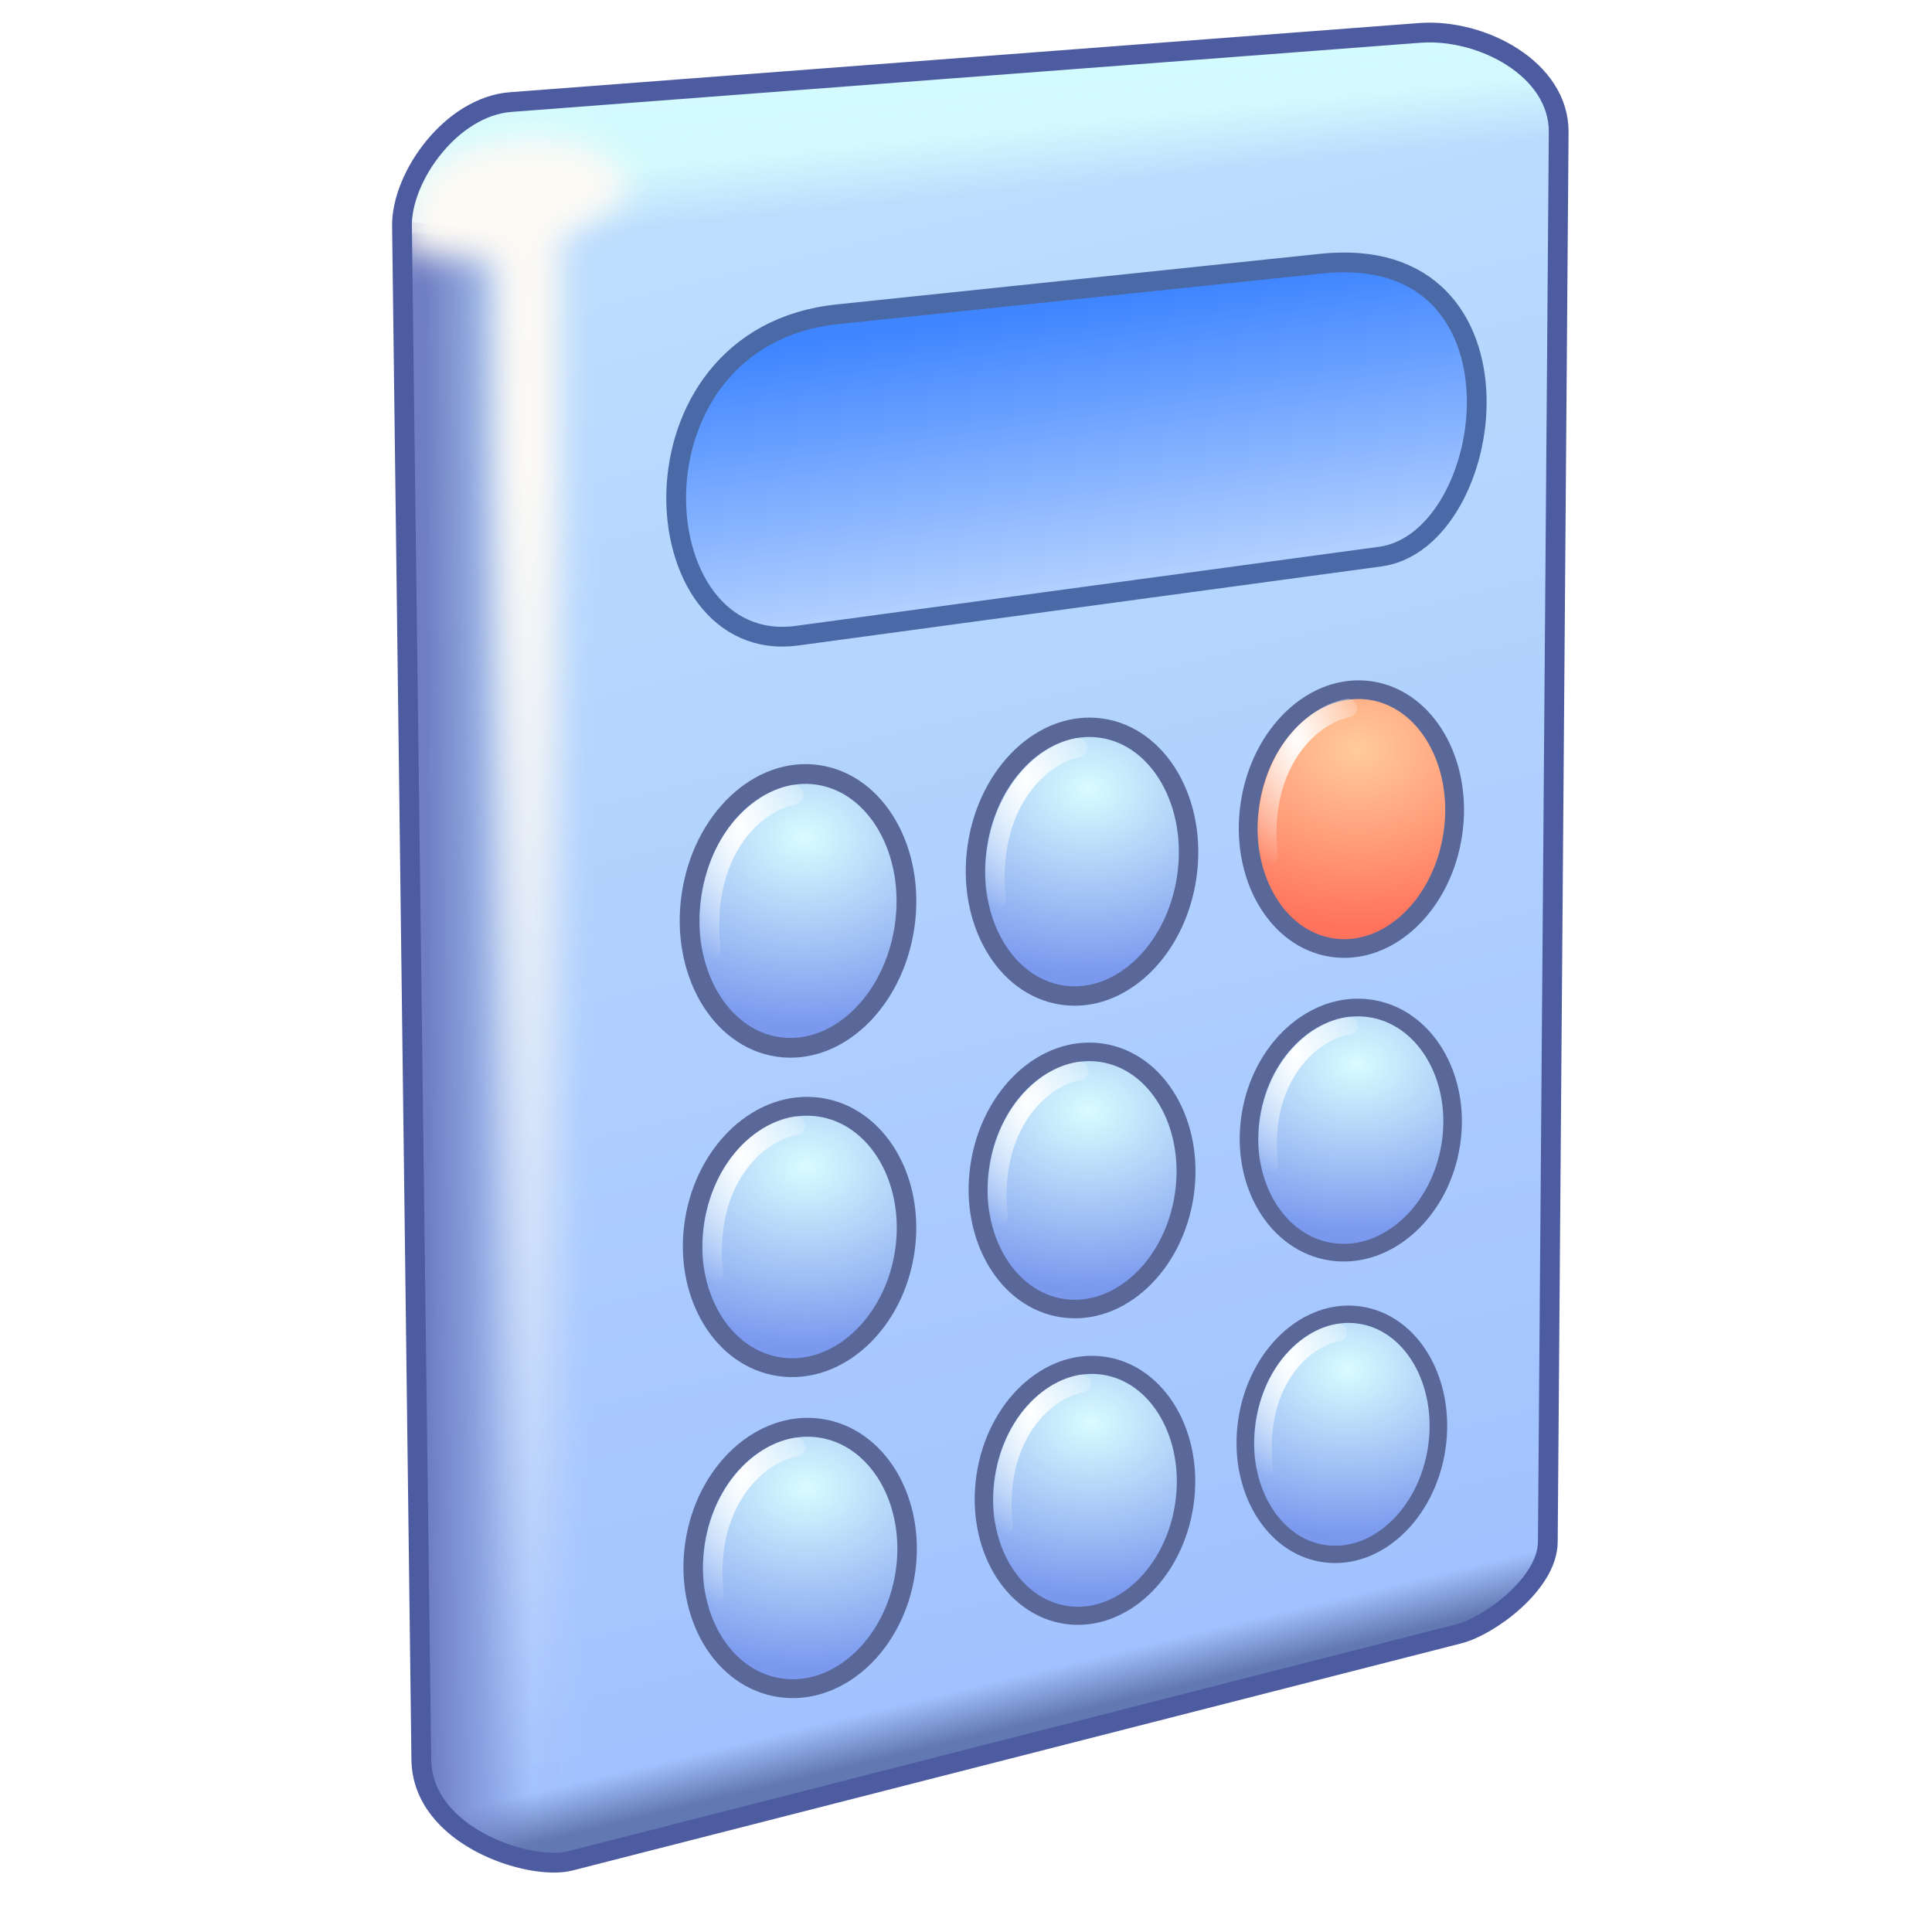
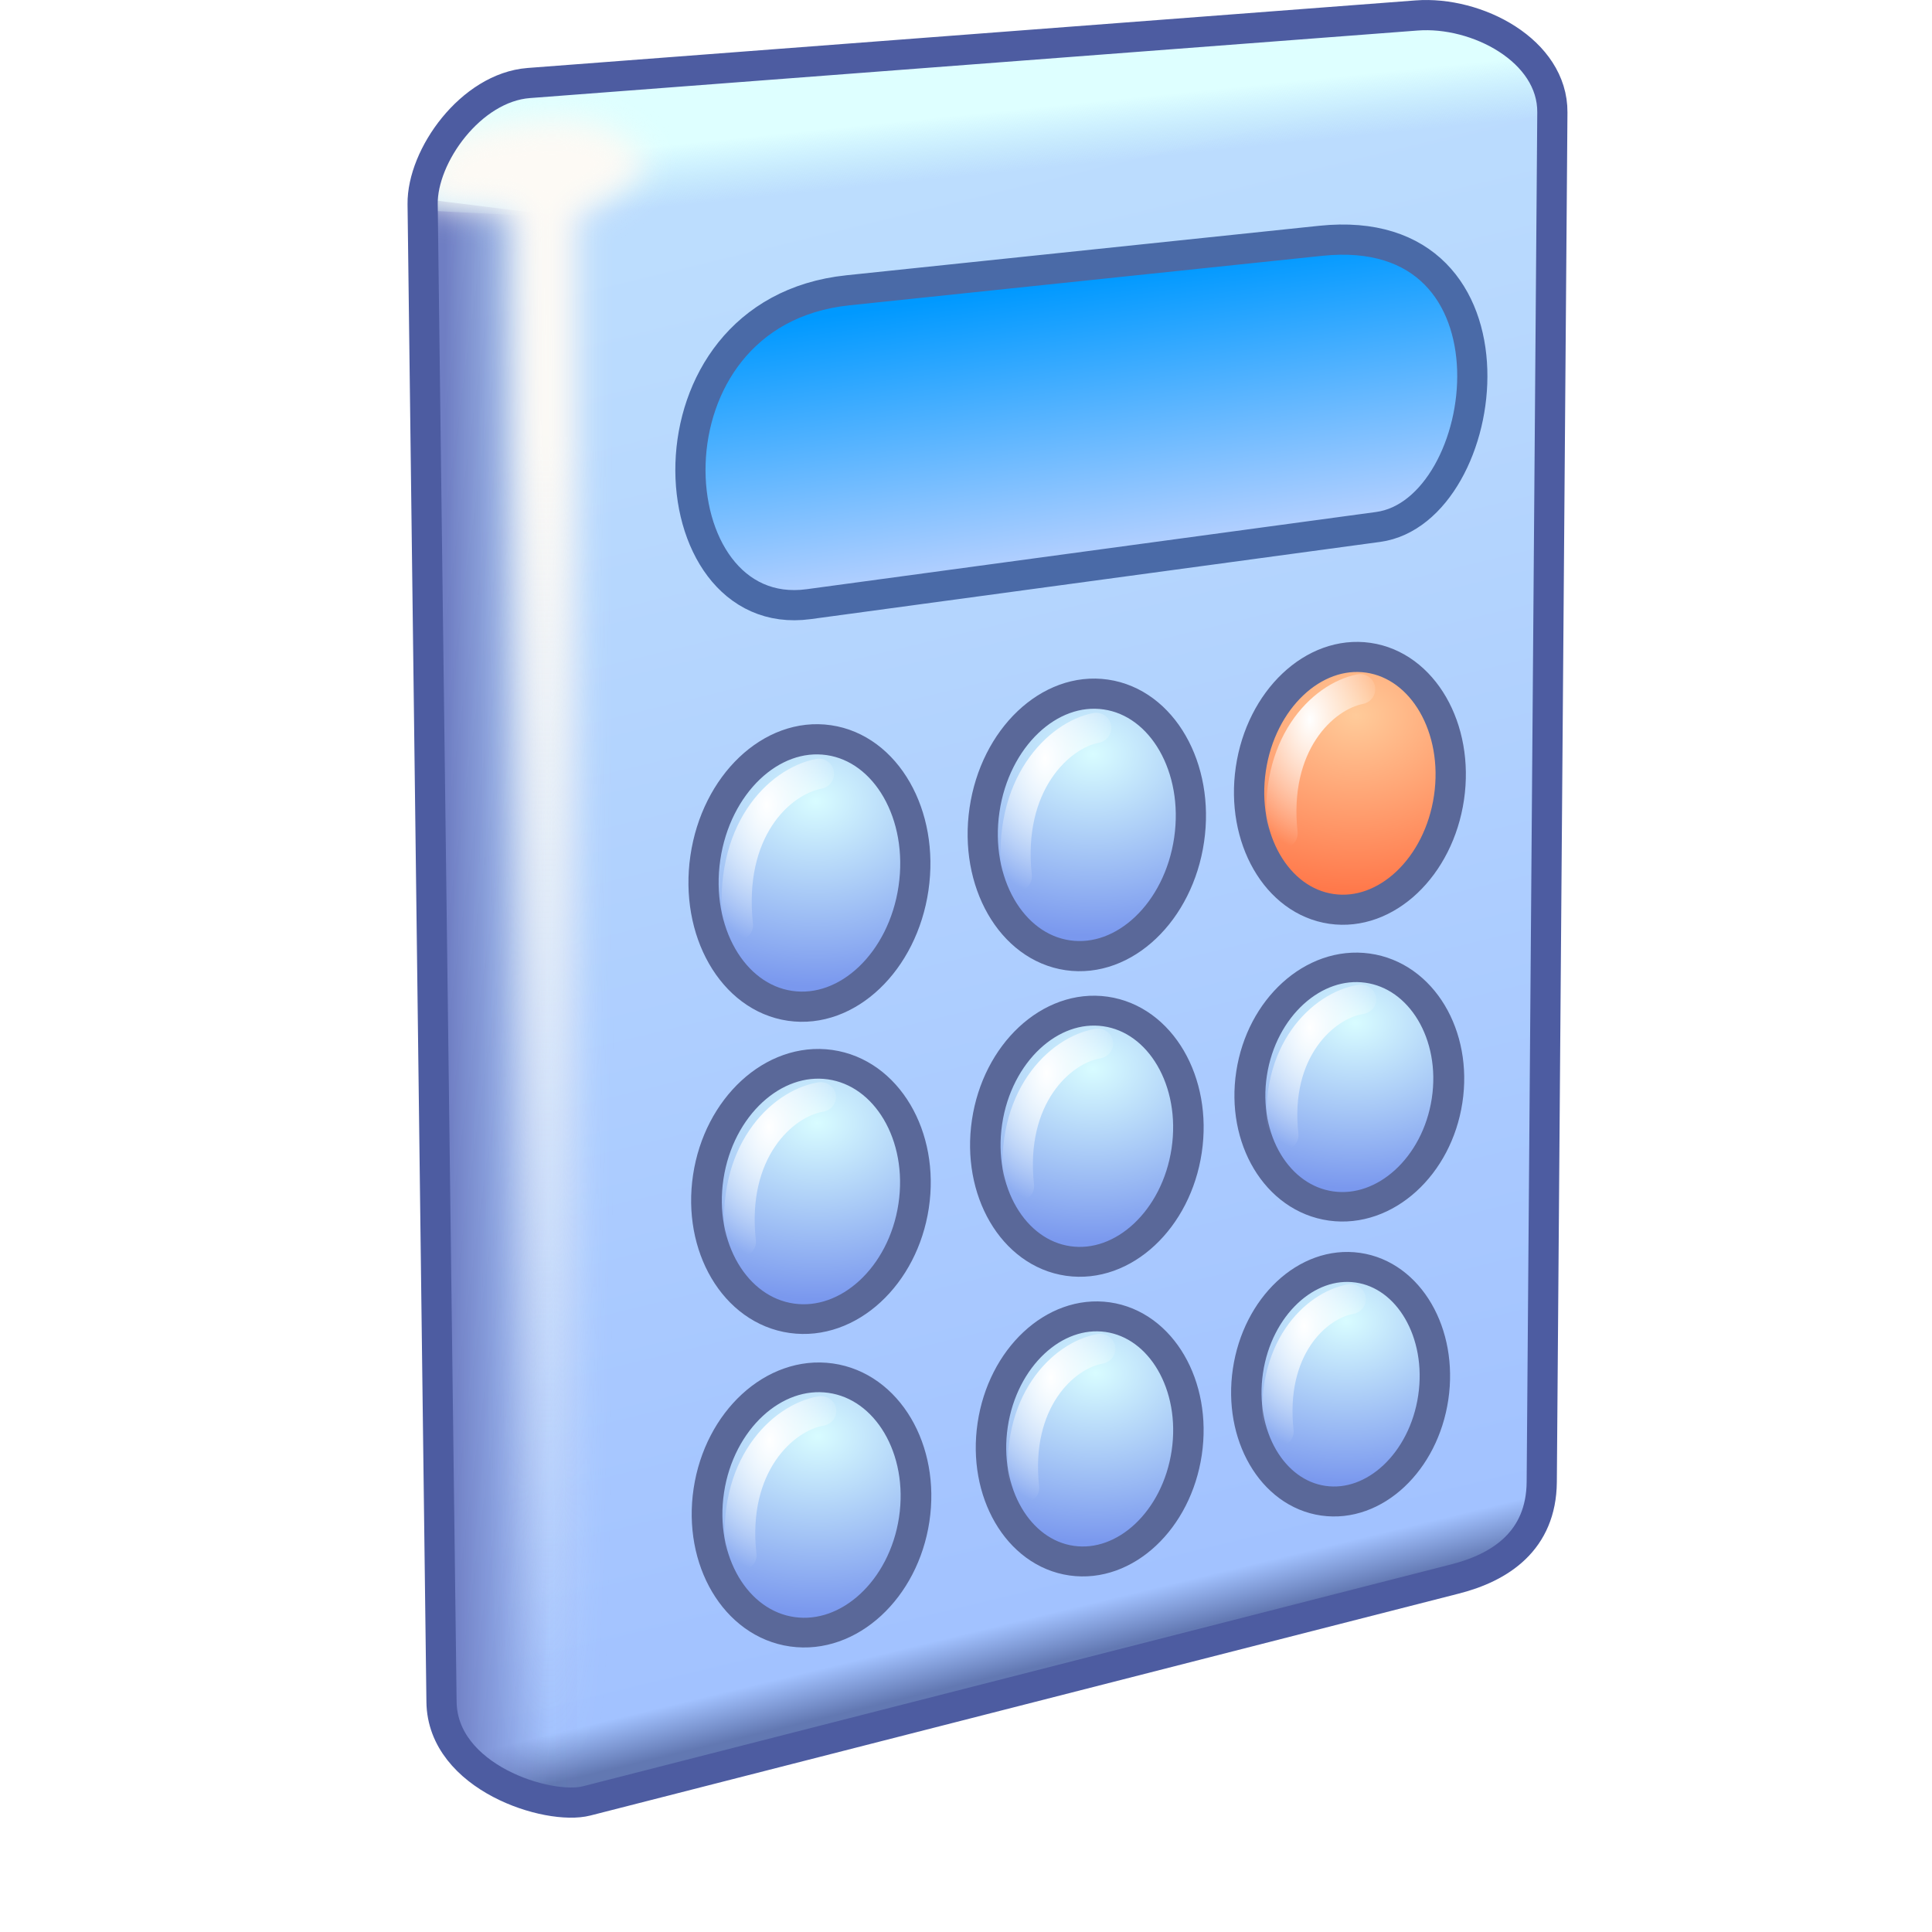
- <svg xmlns="http://www.w3.org/2000/svg" xmlns:xlink="http://www.w3.org/1999/xlink" width="256" height="256" viewBox="0 0 256 256" version="1.1" id="svg8">
+ <svg xmlns="http://www.w3.org/2000/svg" xmlns:xlink="http://www.w3.org/1999/xlink" width="48" height="48" viewBox="0 0 48 48" version="1.1" id="svg8" xml:space="preserve">
  <defs id="defs2">
    <linearGradient id="linearGradient277834">
      <stop style="stop-color:#ffcb9a;stop-opacity:1" offset="0" id="stop277830" />
-       <stop style="stop-color:#ff725b;stop-opacity:1" offset="1" id="stop277832" />
+       <stop style="stop-color:#ff794b;stop-opacity:1" offset="1" id="stop277832" />
    </linearGradient>
    <linearGradient id="linearGradient269668">
      <stop style="stop-color:#ffffff;stop-opacity:1;" offset="0" id="stop269664" />
      <stop style="stop-color:#ffffff;stop-opacity:0;" offset="1" id="stop269666" />
    </linearGradient>
    <linearGradient id="linearGradient193426">
      <stop style="stop-color:#d8fcff;stop-opacity:1" offset="0" id="stop193422" />
      <stop style="stop-color:#7a98ee;stop-opacity:1" offset="1" id="stop193424" />
    </linearGradient>
    <linearGradient id="linearGradient155835">
      <stop style="stop-color:#fdfaf5;stop-opacity:1" offset="0" id="stop155831" />
      <stop style="stop-color:#fdfaf5;stop-opacity:0" offset="1" id="stop155833" />
    </linearGradient>
    <linearGradient id="linearGradient103582">
      <stop style="stop-color:#6f7ec3;stop-opacity:1" offset="0" id="stop103578" />
      <stop style="stop-color:#6f7ec3;stop-opacity:0.01" offset="0.847" id="stop129586" />
      <stop style="stop-color:#6f7ec3;stop-opacity:0.024" offset="1" id="stop103580" />
    </linearGradient>
    <linearGradient id="linearGradient80614">
-       <stop style="stop-color:#d3fbfd;stop-opacity:1" offset="0" id="stop80610" />
-       <stop style="stop-color:#d3fbfd;stop-opacity:0.964" offset="0.509" id="stop103178" />
+       <stop style="stop-color:#deffff;stop-opacity:1" offset="0" id="stop80610" />
+       <stop style="stop-color:#deffff;stop-opacity:1" offset="0.509" id="stop103178" />
      <stop style="stop-color:#d3fbfd;stop-opacity:0" offset="1" id="stop80612" />
    </linearGradient>
    <linearGradient id="linearGradient52325">
-       <stop style="stop-color:#3f85ff;stop-opacity:1" offset="0" id="stop52321" />
+       <stop style="stop-color:#0099ff;stop-opacity:1" offset="0" id="stop52321" />
      <stop style="stop-color:#b1cfff;stop-opacity:1" offset="1" id="stop52323" />
    </linearGradient>
    <linearGradient id="linearGradient3779">
      <stop style="stop-color:#6278b2;stop-opacity:1" offset="0" id="stop3775" />
      <stop style="stop-color:#a2c2ff;stop-opacity:1" offset="0.033" id="stop4112" />
      <stop style="stop-color:#bcddfe;stop-opacity:1" offset="1" id="stop3777" />
    </linearGradient>
    <linearGradient xlink:href="#linearGradient3779" id="linearGradient3781" x1="-124.432" y1="162" x2="-142.357" y2="88.062" gradientUnits="userSpaceOnUse" />
    <linearGradient xlink:href="#linearGradient52325" id="linearGradient52327" x1="-126.88" y1="91.042" x2="-124.915" y2="104.961" gradientUnits="userSpaceOnUse" />
    <linearGradient xlink:href="#linearGradient80614" id="linearGradient80616" x1="-123.448" y1="78.102" x2="-122.786" y2="84.57" gradientUnits="userSpaceOnUse" />
    <linearGradient xlink:href="#linearGradient103582" id="linearGradient103584" x1="-157.14" y1="128.547" x2="-151.007" y2="128.524" gradientUnits="userSpaceOnUse" />
    <linearGradient xlink:href="#linearGradient155835" id="linearGradient155837" x1="-151.759" y1="99.126" x2="-151.759" y2="167.75" gradientUnits="userSpaceOnUse" />
    <filter style="color-interpolation-filters:sRGB" id="filter175042" x="-0.167" y="-0.022" width="1.334" height="1.045">
      <feGaussianBlur stdDeviation="0.813" id="feGaussianBlur175044" />
    </filter>
    <radialGradient xlink:href="#linearGradient193426" id="radialGradient193428" cx="-119.617" cy="137.166" fx="-119.617" fy="137.166" r="5.95" gradientTransform="matrix(0.2325932,1.592938,-1.99592,0.2914347,181.9786,286.9791)" gradientUnits="userSpaceOnUse" />
-     <radialGradient xlink:href="#linearGradient269668" id="radialGradient269670" cx="-141.539" cy="118.288" fx="-141.539" fy="118.288" r="2.598" gradientTransform="matrix(1.596867,0,0,2.776442,84.70677,-211.2741)" gradientUnits="userSpaceOnUse" />
+     <radialGradient xlink:href="#linearGradient269668" id="radialGradient269670" cx="-141.539" cy="118.288" fx="-141.539" fy="118.288" r="2.598" gradientTransform="matrix(1.596867,0,0,2.776442,85.41901,-210.5338)" gradientUnits="userSpaceOnUse" />
    <radialGradient xlink:href="#linearGradient193426" id="radialGradient193428-3" cx="-119.617" cy="137.166" fx="-119.617" fy="137.166" r="5.95" gradientTransform="matrix(0.2325932,1.592938,-1.99592,0.2914347,181.9786,286.9791)" gradientUnits="userSpaceOnUse" />
-     <radialGradient xlink:href="#linearGradient269668" id="radialGradient269670-5" cx="-141.539" cy="118.288" fx="-141.539" fy="118.288" r="2.598" gradientTransform="matrix(1.596867,0,0,2.776442,84.70677,-211.2741)" gradientUnits="userSpaceOnUse" />
+     <radialGradient xlink:href="#linearGradient269668" id="radialGradient269670-5" cx="-141.539" cy="118.288" fx="-141.539" fy="118.288" r="2.598" gradientTransform="matrix(1.596867,0,0,2.776442,85.4314,-210.5198)" gradientUnits="userSpaceOnUse" />
    <radialGradient xlink:href="#linearGradient193426" id="radialGradient193428-3-5" cx="-119.617" cy="137.166" fx="-119.617" fy="137.166" r="5.95" gradientTransform="matrix(0.2325932,1.592938,-1.99592,0.2914347,181.9786,286.9791)" gradientUnits="userSpaceOnUse" />
-     <radialGradient xlink:href="#linearGradient269668" id="radialGradient269670-5-37" cx="-141.539" cy="118.288" fx="-141.539" fy="118.288" r="2.598" gradientTransform="matrix(1.596867,0,0,2.776442,84.70677,-211.2741)" gradientUnits="userSpaceOnUse" />
+     <radialGradient xlink:href="#linearGradient269668" id="radialGradient269670-5-37" cx="-141.539" cy="118.288" fx="-141.539" fy="118.288" r="2.598" gradientTransform="matrix(1.596867,0,0,2.776442,85.42875,-210.4986)" gradientUnits="userSpaceOnUse" />
    <radialGradient xlink:href="#linearGradient193426" id="radialGradient193428-3-5-7" cx="-119.617" cy="137.166" fx="-119.617" fy="137.166" r="5.95" gradientTransform="matrix(0.2325932,1.592938,-1.99592,0.2914347,181.9786,286.9791)" gradientUnits="userSpaceOnUse" />
-     <radialGradient xlink:href="#linearGradient269668" id="radialGradient269670-5-37-3" cx="-141.539" cy="118.288" fx="-141.539" fy="118.288" r="2.598" gradientTransform="matrix(1.596867,0,0,2.776442,84.70677,-211.2741)" gradientUnits="userSpaceOnUse" />
+     <radialGradient xlink:href="#linearGradient269668" id="radialGradient269670-5-37-3" cx="-141.539" cy="118.288" fx="-141.539" fy="118.288" r="2.598" gradientTransform="matrix(1.596867,0,0,2.776442,85.44953,-210.4859)" gradientUnits="userSpaceOnUse" />
    <radialGradient xlink:href="#linearGradient193426" id="radialGradient193428-3-5-8" cx="-119.617" cy="137.166" fx="-119.617" fy="137.166" r="5.95" gradientTransform="matrix(0.2325932,1.592938,-1.99592,0.2914347,181.9786,286.9791)" gradientUnits="userSpaceOnUse" />
-     <radialGradient xlink:href="#linearGradient269668" id="radialGradient269670-5-37-1" cx="-141.539" cy="118.288" fx="-141.539" fy="118.288" r="2.598" gradientTransform="matrix(1.596867,0,0,2.776442,84.70677,-211.2741)" gradientUnits="userSpaceOnUse" />
+     <radialGradient xlink:href="#linearGradient269668" id="radialGradient269670-5-37-1" cx="-141.539" cy="118.288" fx="-141.539" fy="118.288" r="2.598" gradientTransform="matrix(1.596867,0,0,2.776442,85.46524,-210.4472)" gradientUnits="userSpaceOnUse" />
    <radialGradient xlink:href="#linearGradient193426" id="radialGradient193428-3-5-89" cx="-119.617" cy="137.166" fx="-119.617" fy="137.166" r="5.95" gradientTransform="matrix(0.2325932,1.592938,-1.99592,0.2914347,181.9786,286.9791)" gradientUnits="userSpaceOnUse" />
-     <radialGradient xlink:href="#linearGradient269668" id="radialGradient269670-5-37-6" cx="-141.539" cy="118.288" fx="-141.539" fy="118.288" r="2.598" gradientTransform="matrix(1.596867,0,0,2.776442,84.70677,-211.2741)" gradientUnits="userSpaceOnUse" />
+     <radialGradient xlink:href="#linearGradient269668" id="radialGradient269670-5-37-6" cx="-141.539" cy="118.288" fx="-141.539" fy="118.288" r="2.598" gradientTransform="matrix(1.596867,0,0,2.776442,85.42875,-210.4986)" gradientUnits="userSpaceOnUse" />
    <radialGradient xlink:href="#linearGradient193426" id="radialGradient193428-3-5-7-1" cx="-119.617" cy="137.166" fx="-119.617" fy="137.166" r="5.95" gradientTransform="matrix(0.2325932,1.592938,-1.99592,0.2914347,181.9786,286.9791)" gradientUnits="userSpaceOnUse" />
-     <radialGradient xlink:href="#linearGradient269668" id="radialGradient269670-5-37-3-7" cx="-141.539" cy="118.288" fx="-141.539" fy="118.288" r="2.598" gradientTransform="matrix(1.596867,0,0,2.776442,84.70677,-211.2741)" gradientUnits="userSpaceOnUse" />
+     <radialGradient xlink:href="#linearGradient269668" id="radialGradient269670-5-37-3-7" cx="-141.539" cy="118.288" fx="-141.539" fy="118.288" r="2.598" gradientTransform="matrix(1.596867,0,0,2.776442,85.47087,-210.4663)" gradientUnits="userSpaceOnUse" />
    <radialGradient xlink:href="#linearGradient193426" id="radialGradient193428-3-5-7-1-6" cx="-119.617" cy="137.166" fx="-119.617" fy="137.166" r="5.95" gradientTransform="matrix(0.2325932,1.592938,-1.99592,0.2914347,181.9786,286.9791)" gradientUnits="userSpaceOnUse" />
-     <radialGradient xlink:href="#linearGradient269668" id="radialGradient269670-5-37-3-7-9" cx="-141.539" cy="118.288" fx="-141.539" fy="118.288" r="2.598" gradientTransform="matrix(1.596867,0,0,2.776442,84.70677,-211.2741)" gradientUnits="userSpaceOnUse" />
+     <radialGradient xlink:href="#linearGradient269668" id="radialGradient269670-5-37-3-7-9" cx="-141.539" cy="118.288" fx="-141.539" fy="118.288" r="2.598" gradientTransform="matrix(1.596867,0,0,2.776442,85.50675,-210.43)" gradientUnits="userSpaceOnUse" />
    <radialGradient xlink:href="#linearGradient277834" id="radialGradient193428-3-7" cx="-119.617" cy="137.166" fx="-119.617" fy="137.166" r="5.95" gradientTransform="matrix(0.2325932,1.592938,-1.99592,0.2914347,181.9786,286.9791)" gradientUnits="userSpaceOnUse" />
-     <radialGradient xlink:href="#linearGradient269668" id="radialGradient269670-5-1" cx="-141.539" cy="118.288" fx="-141.539" fy="118.288" r="2.598" gradientTransform="matrix(1.596867,0,0,2.776442,84.70677,-211.2741)" gradientUnits="userSpaceOnUse" />
+     <radialGradient xlink:href="#linearGradient269668" id="radialGradient269670-5-1" cx="-141.539" cy="118.288" fx="-141.539" fy="118.288" r="2.598" gradientTransform="matrix(1.596867,0,0,2.776442,85.45494,-210.491)" gradientUnits="userSpaceOnUse" />
+     <clipPath clipPathUnits="userSpaceOnUse" id="clipPath2">
+       <path style="fill:none;stroke:#000000;stroke-width:2.085px;stroke-linecap:butt;stroke-linejoin:miter;stroke-opacity:1" d="M -149.793,80.22 -155.932,82 l -2.2,3.552 0.7,79.448 2.75,3.25 4.25,1.75 5.378,-1.747 7.904,-82.146 -5.435,-6.395 z" id="path3" />
+     </clipPath>
  </defs>
  <g id="layer1" transform="translate(-12.56771)">
-     <g id="g293820" transform="matrix(2.618642,0,0,2.618642,618.1881,-190.7297)">
-       <g id="g270365" transform="translate(-52.5,-2.5)" style="opacity:1">
-         <path style="fill:url(#linearGradient3781);fill-opacity:1;stroke:none;stroke-width:1px;stroke-linecap:butt;stroke-linejoin:miter;stroke-opacity:1" d="m -157.454,164.371 -0.978,-77.596 c -0.032,-2.5 2.5,-6.047 5.5,-6.275 l 46,-3.5 c 3.121,-0.237 7.055,1.822 7.03,5.025 l -0.55,71.335 c -0.016,2.117 -2.98,4.257 -4.48,4.641 l -45,11.5 c -2,0.511 -7.473,-1.207 -7.522,-5.129 z" id="path80618" />
-         <path style="fill:url(#linearGradient103584);fill-opacity:1;stroke:none;stroke-width:1px;stroke-linecap:butt;stroke-linejoin:miter;stroke-opacity:1" d="M -150.432,87.5 V 170 l -3,-1 -2.5,-1.5 -1.5,-2.5 -1,-78.5 1.445,0.181 z" id="path3014" />
-         <path style="fill:url(#linearGradient80616);fill-opacity:1;stroke:none;stroke-width:1px;stroke-linecap:butt;stroke-linejoin:miter;stroke-opacity:1" d="M -150.432,87.5 -99.929,82.206 -100.932,79 l -2,-1 -2.5,-1 h -2.5 l -45.5,3.5 -2.5,1.5 -2,2 -0.4,3.103 z" id="path2922" />
-         <path style="mix-blend-mode:normal;fill:url(#linearGradient155837);fill-opacity:1;stroke:none;stroke-width:1px;stroke-linecap:butt;stroke-linejoin:miter;stroke-opacity:1;filter:url(#filter175042)" d="M -150.432,87.5 V 170 l -3,-1 -0.257,-80.452 -4.743,-0.504 c 0,-3.463 1.571,-5.297 5.679,-5.628 3.616,-0.291 4.587,0.719 5.986,2.173 -0.514,1.214 -2.263,2.003 -3.665,2.911 z" id="path155791" />
-         <path style="fill:none;fill-opacity:1;stroke:#4d5ca1;stroke-width:1px;stroke-linecap:butt;stroke-linejoin:miter;stroke-opacity:1" d="m -157.454,164.371 -0.978,-77.596 c -0.032,-2.5 2.5,-6.047 5.5,-6.275 l 46,-3.5 c 3.121,-0.237 7.055,1.822 7.03,5.025 l -0.55,71.335 c -0.016,2.117 -2.98,4.257 -4.48,4.641 l -45,11.5 c -2,0.511 -7.473,-1.207 -7.522,-5.129 z" id="path1027" />
-         <path style="fill:url(#linearGradient52327);fill-opacity:1;stroke:#4a6aa7;stroke-width:1px;stroke-linecap:butt;stroke-linejoin:miter;stroke-opacity:1" d="m -136.402,91.239 24.493,-2.564 c 10.977,-1.149 8.977,14.011 2.977,14.825 l -29.5,4 c -8,1.085 -8.999,-15.106 2.031,-16.261 z" id="path2335" />
+     <g id="g293820" transform="matrix(0.4795442,0,0,0.4795442,124.2192,-35.34181)" style="stroke-width:1.564;stroke-miterlimit:4;stroke-dasharray:none">
+       <g id="g270365" transform="translate(-52.5,-2.5)" style="opacity:1;stroke-width:1.564;stroke-miterlimit:4;stroke-dasharray:none">
+         <path style="fill:url(#linearGradient3781);fill-opacity:1;stroke:none;stroke-width:1.564;stroke-linecap:butt;stroke-linejoin:miter;stroke-miterlimit:4;stroke-dasharray:none;stroke-opacity:1" d="m -157.454,164.371 -0.978,-77.596 c -0.032,-2.5 2.5,-6.047 5.5,-6.275 l 46,-3.5 c 3.121,-0.237 7.055,1.822 7.03,5.025 l -0.55,71.335 c -0.016,2.117 -2.98,4.257 -4.48,4.641 l -45,11.5 c -2,0.511 -7.473,-1.207 -7.522,-5.129 z" id="path80618" />
+         <path style="fill:url(#linearGradient103584);fill-opacity:1;stroke:none;stroke-width:1.564;stroke-linecap:butt;stroke-linejoin:miter;stroke-miterlimit:4;stroke-dasharray:none;stroke-opacity:1" d="M -150.432,87.5 V 170 l -3,-1 -2.5,-1.5 -1.5,-2.5 -1,-78.5 1.445,0.181 z" id="path3014" />
+         <path style="fill:url(#linearGradient80616);fill-opacity:1;stroke:none;stroke-width:1.564;stroke-linecap:butt;stroke-linejoin:miter;stroke-miterlimit:4;stroke-dasharray:none;stroke-opacity:1" d="M -150.432,87.5 -99.929,82.206 -100.932,79 l -2,-1 -2.5,-1 h -2.5 l -45.5,3.5 -2.5,1.5 -2,2 -0.4,3.103 z" id="path2922" />
+         <path style="mix-blend-mode:normal;fill:url(#linearGradient155837);fill-opacity:1;stroke:none;stroke-width:1.564;stroke-linecap:butt;stroke-linejoin:miter;stroke-miterlimit:4;stroke-dasharray:none;stroke-opacity:1;filter:url(#filter175042)" d="M -150.432,87.5 V 170 l -3,-1 -0.257,-81.753 -4.743,-0.504 c 0,-3.463 1.571,-3.996 5.679,-4.327 3.616,-0.291 4.587,0.719 5.986,2.173 -0.514,1.214 -2.263,2.003 -3.665,2.911 z" id="path155791" clip-path="url(#clipPath2)" />
+         <path style="fill:none;fill-opacity:1;stroke:#4d5ca1;stroke-width:1.564;stroke-linecap:butt;stroke-linejoin:miter;stroke-miterlimit:4;stroke-dasharray:none;stroke-opacity:1" d="m -157.454,164.371 -0.978,-77.596 c -0.032,-2.5 2.5,-6.047 5.5,-6.275 l 46,-3.5 c 3.121,-0.237 7.055,1.822 7.03,5.025 l -0.55,70.95 c -0.024,3.061 -2.157,4.432 -4.48,5.026 l -45,11.5 c -2,0.511 -7.473,-1.207 -7.522,-5.129 z" id="path1027" />
+         <path style="fill:url(#linearGradient52327);fill-opacity:1;stroke:#4a6aa7;stroke-width:1.564;stroke-linecap:butt;stroke-linejoin:miter;stroke-miterlimit:4;stroke-dasharray:none;stroke-opacity:1" d="m -136.402,91.239 24.493,-2.564 c 10.977,-1.149 8.977,14.011 2.977,14.825 l -29.5,4 c -8,1.085 -8.999,-15.106 2.031,-16.261 z" id="path2335" />
      </g>
-       <g id="g270357" transform="translate(-52.5,-2.5)" style="opacity:1">
-         <ellipse style="fill:url(#radialGradient193428);fill-opacity:1;fill-rule:evenodd;stroke:#5a6899;stroke-width:1;stroke-linecap:round;stroke-miterlimit:4;stroke-dasharray:none;stroke-opacity:1;stop-color:#000000" id="path3118" cx="-119.396" cy="140.149" rx="5.45" ry="6.955" transform="rotate(8.307347)" />
-         <path style="fill:none;stroke:url(#radialGradient269670);stroke-width:1px;stroke-linecap:round;stroke-linejoin:miter;stroke-opacity:1" d="m -142.809,123.389 c -0.525,-4.857 2.107,-7.435 4.197,-7.842" id="path269179" />
+       <g id="g270357" transform="translate(-52.5,-2.5)" style="opacity:1;stroke-width:1.564;stroke-miterlimit:4;stroke-dasharray:none">
+         <ellipse style="fill:url(#radialGradient193428);fill-opacity:1;fill-rule:evenodd;stroke:#5a6899;stroke-width:1.564;stroke-linecap:round;stroke-miterlimit:4;stroke-dasharray:none;stroke-opacity:1;stop-color:#000000" id="path3118" cx="-119.396" cy="140.149" rx="5.45" ry="6.955" transform="rotate(8.307347)" />
+         <path style="fill:none;stroke:url(#radialGradient269670);stroke-width:1.564;stroke-linecap:round;stroke-linejoin:miter;stroke-miterlimit:4;stroke-dasharray:none;stroke-opacity:1" d="m -142.097,124.129 c -0.525,-4.857 2.107,-7.435 4.197,-7.842" id="path269179" />
      </g>
-       <g id="g270357-6" transform="matrix(0.9829095,0,0,0.9814438,-40.49468,-2.738774)" style="opacity:1">
-         <ellipse style="fill:url(#radialGradient193428-3);fill-opacity:1;fill-rule:evenodd;stroke:#5a6899;stroke-width:1;stroke-linecap:round;stroke-miterlimit:4;stroke-dasharray:none;stroke-opacity:1;stop-color:#000000" id="path3118-2" cx="-119.396" cy="140.149" rx="5.45" ry="6.955" transform="rotate(8.307347)" />
-         <path style="fill:none;stroke:url(#radialGradient269670-5);stroke-width:1px;stroke-linecap:round;stroke-linejoin:miter;stroke-opacity:1" d="m -142.809,123.389 c -0.525,-4.857 2.227,-7.469 4.189,-7.837" id="path269179-9" />
+       <g id="g270357-6" transform="matrix(0.9829095,0,0,0.9814438,-40.49468,-2.738774)" style="opacity:1;stroke-width:1.592;stroke-miterlimit:4;stroke-dasharray:none">
+         <ellipse style="fill:url(#radialGradient193428-3);fill-opacity:1;fill-rule:evenodd;stroke:#5a6899;stroke-width:1.592;stroke-linecap:round;stroke-miterlimit:4;stroke-dasharray:none;stroke-opacity:1;stop-color:#000000" id="path3118-2" cx="-119.396" cy="140.149" rx="5.45" ry="6.955" transform="rotate(8.307347)" />
+         <path style="fill:none;stroke:url(#radialGradient269670-5);stroke-width:1.592;stroke-linecap:round;stroke-linejoin:miter;stroke-miterlimit:4;stroke-dasharray:none;stroke-opacity:1" d="m -142.084,124.143 c -0.525,-4.857 2.227,-7.469 4.189,-7.837" id="path269179-9" />
      </g>
-       <g id="g270357-6-7" transform="matrix(0.9519854,0,0,0.9453521,-31.14321,-0.5095598)" style="opacity:1">
-         <ellipse style="fill:url(#radialGradient193428-3-7);fill-opacity:1;fill-rule:evenodd;stroke:#5a6899;stroke-width:1;stroke-linecap:round;stroke-miterlimit:4;stroke-dasharray:none;stroke-opacity:1;stop-color:#000000" id="path3118-2-7" cx="-119.396" cy="140.149" rx="5.45" ry="6.955" transform="rotate(8.307347)" />
-         <path style="fill:none;stroke:url(#radialGradient269670-5-1);stroke-width:1px;stroke-linecap:round;stroke-linejoin:miter;stroke-opacity:1" d="m -142.809,123.389 c -0.525,-4.857 2.167,-7.494 4.224,-7.907" id="path269179-9-6" />
+       <g id="g270357-6-7" transform="matrix(0.9519854,0,0,0.9453521,-31.14321,-0.5095598)" style="opacity:1;stroke-width:1.649;stroke-miterlimit:4;stroke-dasharray:none">
+         <ellipse style="fill:url(#radialGradient193428-3-7);fill-opacity:1;fill-rule:evenodd;stroke:#5a6899;stroke-width:1.649;stroke-linecap:round;stroke-miterlimit:4;stroke-dasharray:none;stroke-opacity:1;stop-color:#000000" id="path3118-2-7" cx="-119.396" cy="140.149" rx="5.45" ry="6.955" transform="rotate(8.307347)" />
+         <path style="fill:none;stroke:url(#radialGradient269670-5-1);stroke-width:1.649;stroke-linecap:round;stroke-linejoin:miter;stroke-miterlimit:4;stroke-dasharray:none;stroke-opacity:1" d="m -142.061,124.172 c -0.525,-4.857 2.167,-7.494 4.224,-7.907" id="path269179-9-6" />
      </g>
-       <g id="g270357-6-2" transform="matrix(0.9865113,0,0,0.9546764,-54.28836,19.503)" style="opacity:1">
-         <ellipse style="fill:url(#radialGradient193428-3-5);fill-opacity:1;fill-rule:evenodd;stroke:#5a6899;stroke-width:1;stroke-linecap:round;stroke-miterlimit:4;stroke-dasharray:none;stroke-opacity:1;stop-color:#000000" id="path3118-2-5" cx="-119.396" cy="140.149" rx="5.45" ry="6.955" transform="rotate(8.307347)" />
-         <path style="fill:none;stroke:url(#radialGradient269670-5-37);stroke-width:1px;stroke-linecap:round;stroke-linejoin:miter;stroke-opacity:1" d="m -142.809,123.389 c -0.525,-4.857 2.145,-7.497 4.205,-7.862" id="path269179-9-4" />
+       <g id="g270357-6-2" transform="matrix(0.9865113,0,0,0.9546764,-54.28836,19.503)" style="opacity:1;stroke-width:1.612;stroke-miterlimit:4;stroke-dasharray:none">
+         <ellipse style="fill:url(#radialGradient193428-3-5);fill-opacity:1;fill-rule:evenodd;stroke:#5a6899;stroke-width:1.612;stroke-linecap:round;stroke-miterlimit:4;stroke-dasharray:none;stroke-opacity:1;stop-color:#000000" id="path3118-2-5" cx="-119.396" cy="140.149" rx="5.45" ry="6.955" transform="rotate(8.307347)" />
+         <path style="fill:none;stroke:url(#radialGradient269670-5-37);stroke-width:1.612;stroke-linecap:round;stroke-linejoin:miter;stroke-miterlimit:4;stroke-dasharray:none;stroke-opacity:1" d="m -142.087,124.164 c -0.525,-4.857 2.145,-7.497 4.205,-7.862" id="path269179-9-4" />
      </g>
-       <g id="g270357-6-2-5" transform="matrix(0.9865113,0,0,0.9546764,-54.25876,35.74577)" style="opacity:1">
-         <ellipse style="fill:url(#radialGradient193428-3-5-89);fill-opacity:1;fill-rule:evenodd;stroke:#5a6899;stroke-width:1;stroke-linecap:round;stroke-miterlimit:4;stroke-dasharray:none;stroke-opacity:1;stop-color:#000000" id="path3118-2-5-04" cx="-119.396" cy="140.149" rx="5.45" ry="6.955" transform="rotate(8.307347)" />
-         <path style="fill:none;stroke:url(#radialGradient269670-5-37-6);stroke-width:1px;stroke-linecap:round;stroke-linejoin:miter;stroke-opacity:1" d="m -142.809,123.389 c -0.525,-4.857 2.178,-7.478 4.19,-7.836" id="path269179-9-4-87" />
+       <g id="g270357-6-2-5" transform="matrix(0.9865113,0,0,0.9546764,-54.25876,35.74577)" style="opacity:1;stroke-width:1.612;stroke-miterlimit:4;stroke-dasharray:none">
+         <ellipse style="fill:url(#radialGradient193428-3-5-89);fill-opacity:1;fill-rule:evenodd;stroke:#5a6899;stroke-width:1.612;stroke-linecap:round;stroke-miterlimit:4;stroke-dasharray:none;stroke-opacity:1;stop-color:#000000" id="path3118-2-5-04" cx="-119.396" cy="140.149" rx="5.45" ry="6.955" transform="rotate(8.307347)" />
+         <path style="fill:none;stroke:url(#radialGradient269670-5-37-6);stroke-width:1.612;stroke-linecap:round;stroke-linejoin:miter;stroke-miterlimit:4;stroke-dasharray:none;stroke-opacity:1" d="m -142.087,124.164 c -0.525,-4.857 2.178,-7.478 4.19,-7.836" id="path269179-9-4-87" />
      </g>
-       <g id="g270357-6-2-8" transform="matrix(0.9589163,0,0,0.9392972,-43.81272,18.50964)" style="opacity:1">
-         <ellipse style="fill:url(#radialGradient193428-3-5-7);fill-opacity:1;fill-rule:evenodd;stroke:#5a6899;stroke-width:1;stroke-linecap:round;stroke-miterlimit:4;stroke-dasharray:none;stroke-opacity:1;stop-color:#000000" id="path3118-2-5-6" cx="-119.396" cy="140.149" rx="5.45" ry="6.955" transform="rotate(8.307347)" />
-         <path style="fill:none;stroke:url(#radialGradient269670-5-37-3);stroke-width:1px;stroke-linecap:round;stroke-linejoin:miter;stroke-opacity:1" d="m -142.809,123.389 c -0.525,-4.857 2.199,-7.504 4.271,-7.861" id="path269179-9-4-8" />
+       <g id="g270357-6-2-8" transform="matrix(0.9589163,0,0,0.9392972,-43.81272,18.50964)" style="opacity:1;stroke-width:1.648;stroke-miterlimit:4;stroke-dasharray:none">
+         <ellipse style="fill:url(#radialGradient193428-3-5-7);fill-opacity:1;fill-rule:evenodd;stroke:#5a6899;stroke-width:1.648;stroke-linecap:round;stroke-miterlimit:4;stroke-dasharray:none;stroke-opacity:1;stop-color:#000000" id="path3118-2-5-6" cx="-119.396" cy="140.149" rx="5.45" ry="6.955" transform="rotate(8.307347)" />
+         <path style="fill:none;stroke:url(#radialGradient269670-5-37-3);stroke-width:1.648;stroke-linecap:round;stroke-linejoin:miter;stroke-miterlimit:4;stroke-dasharray:none;stroke-opacity:1" d="m -142.066,124.177 c -0.525,-4.857 2.199,-7.504 4.271,-7.861" id="path269179-9-4-8" />
      </g>
-       <g id="g270357-6-2-8-6" transform="matrix(0.9321339,0,0,0.916506,-47.37213,36.95796)" style="opacity:1">
-         <ellipse style="fill:url(#radialGradient193428-3-5-7-1);fill-opacity:1;fill-rule:evenodd;stroke:#5a6899;stroke-width:1;stroke-linecap:round;stroke-miterlimit:4;stroke-dasharray:none;stroke-opacity:1;stop-color:#000000" id="path3118-2-5-6-1" cx="-119.396" cy="140.149" rx="5.45" ry="6.955" transform="rotate(8.307347)" />
-         <path style="fill:none;stroke:url(#radialGradient269670-5-37-3-7);stroke-width:1px;stroke-linecap:round;stroke-linejoin:miter;stroke-opacity:1" d="m -142.809,123.389 c -0.525,-4.857 2.183,-7.496 4.236,-7.861" id="path269179-9-4-8-0" />
+       <g id="g270357-6-2-8-6" transform="matrix(0.9321339,0,0,0.916506,-47.37213,36.95796)" style="opacity:1;stroke-width:1.692;stroke-miterlimit:4;stroke-dasharray:none">
+         <ellipse style="fill:url(#radialGradient193428-3-5-7-1);fill-opacity:1;fill-rule:evenodd;stroke:#5a6899;stroke-width:1.692;stroke-linecap:round;stroke-miterlimit:4;stroke-dasharray:none;stroke-opacity:1;stop-color:#000000" id="path3118-2-5-6-1" cx="-119.396" cy="140.149" rx="5.45" ry="6.955" transform="rotate(8.307347)" />
+         <path style="fill:none;stroke:url(#radialGradient269670-5-37-3-7);stroke-width:1.692;stroke-linecap:round;stroke-linejoin:miter;stroke-miterlimit:4;stroke-dasharray:none;stroke-opacity:1" d="m -142.045,124.196 c -0.525,-4.857 2.183,-7.496 4.236,-7.861" id="path269179-9-4-8-0" />
      </g>
-       <g id="g270357-6-2-8-6-0" transform="matrix(0.8903204,0,0,0.8771144,-40.15982,38.90717)" style="opacity:1">
-         <ellipse style="fill:url(#radialGradient193428-3-5-7-1-6);fill-opacity:1;fill-rule:evenodd;stroke:#5a6899;stroke-width:1;stroke-linecap:round;stroke-miterlimit:4;stroke-dasharray:none;stroke-opacity:1;stop-color:#000000" id="path3118-2-5-6-1-9" cx="-119.396" cy="140.149" rx="5.45" ry="6.955" transform="rotate(8.307347)" />
-         <path style="fill:none;stroke:url(#radialGradient269670-5-37-3-7-9);stroke-width:1px;stroke-linecap:round;stroke-linejoin:miter;stroke-opacity:1" d="m -142.809,123.389 c -0.525,-4.857 2.143,-7.451 4.201,-7.832" id="path269179-9-4-8-0-1" />
+       <g id="g270357-6-2-8-6-0" transform="matrix(0.8903204,0,0,0.8771144,-40.15982,38.90717)" style="opacity:1;stroke-width:1.77;stroke-miterlimit:4;stroke-dasharray:none">
+         <ellipse style="fill:url(#radialGradient193428-3-5-7-1-6);fill-opacity:1;fill-rule:evenodd;stroke:#5a6899;stroke-width:1.77;stroke-linecap:round;stroke-miterlimit:4;stroke-dasharray:none;stroke-opacity:1;stop-color:#000000" id="path3118-2-5-6-1-9" cx="-119.396" cy="140.149" rx="5.45" ry="6.955" transform="rotate(8.307347)" />
+         <path style="fill:none;stroke:url(#radialGradient269670-5-37-3-7-9);stroke-width:1.77;stroke-linecap:round;stroke-linejoin:miter;stroke-miterlimit:4;stroke-dasharray:none;stroke-opacity:1" d="m -142.009,124.233 c -0.525,-4.857 2.143,-7.451 4.201,-7.832" id="path269179-9-4-8-0-1" />
      </g>
-       <g id="g270357-6-2-2" transform="matrix(0.9390456,0,0,0.8953411,-32.96434,21.29935)" style="opacity:1">
-         <ellipse style="fill:url(#radialGradient193428-3-5-8);fill-opacity:1;fill-rule:evenodd;stroke:#5a6899;stroke-width:1;stroke-linecap:round;stroke-miterlimit:4;stroke-dasharray:none;stroke-opacity:1;stop-color:#000000" id="path3118-2-5-0" cx="-119.396" cy="140.149" rx="5.45" ry="6.955" transform="rotate(8.307347)" />
-         <path style="fill:none;stroke:url(#radialGradient269670-5-37-1);stroke-width:1px;stroke-linecap:round;stroke-linejoin:miter;stroke-opacity:1" d="m -142.809,123.389 c -0.525,-4.857 2.22,-7.517 4.29,-7.861" id="path269179-9-4-6" />
+       <g id="g270357-6-2-2" transform="matrix(0.9390456,0,0,0.8953411,-32.96434,21.29935)" style="opacity:1;stroke-width:1.706;stroke-miterlimit:4;stroke-dasharray:none">
+         <ellipse style="fill:url(#radialGradient193428-3-5-8);fill-opacity:1;fill-rule:evenodd;stroke:#5a6899;stroke-width:1.706;stroke-linecap:round;stroke-miterlimit:4;stroke-dasharray:none;stroke-opacity:1;stop-color:#000000" id="path3118-2-5-0" cx="-119.396" cy="140.149" rx="5.45" ry="6.955" transform="rotate(8.307347)" />
+         <path style="fill:none;stroke:url(#radialGradient269670-5-37-1);stroke-width:1.706;stroke-linecap:round;stroke-linejoin:miter;stroke-miterlimit:4;stroke-dasharray:none;stroke-opacity:1" d="m -142.05,124.216 c -0.525,-4.857 2.22,-7.517 4.29,-7.861" id="path269179-9-4-6" />
      </g>
    </g>
  </g>
</svg>
